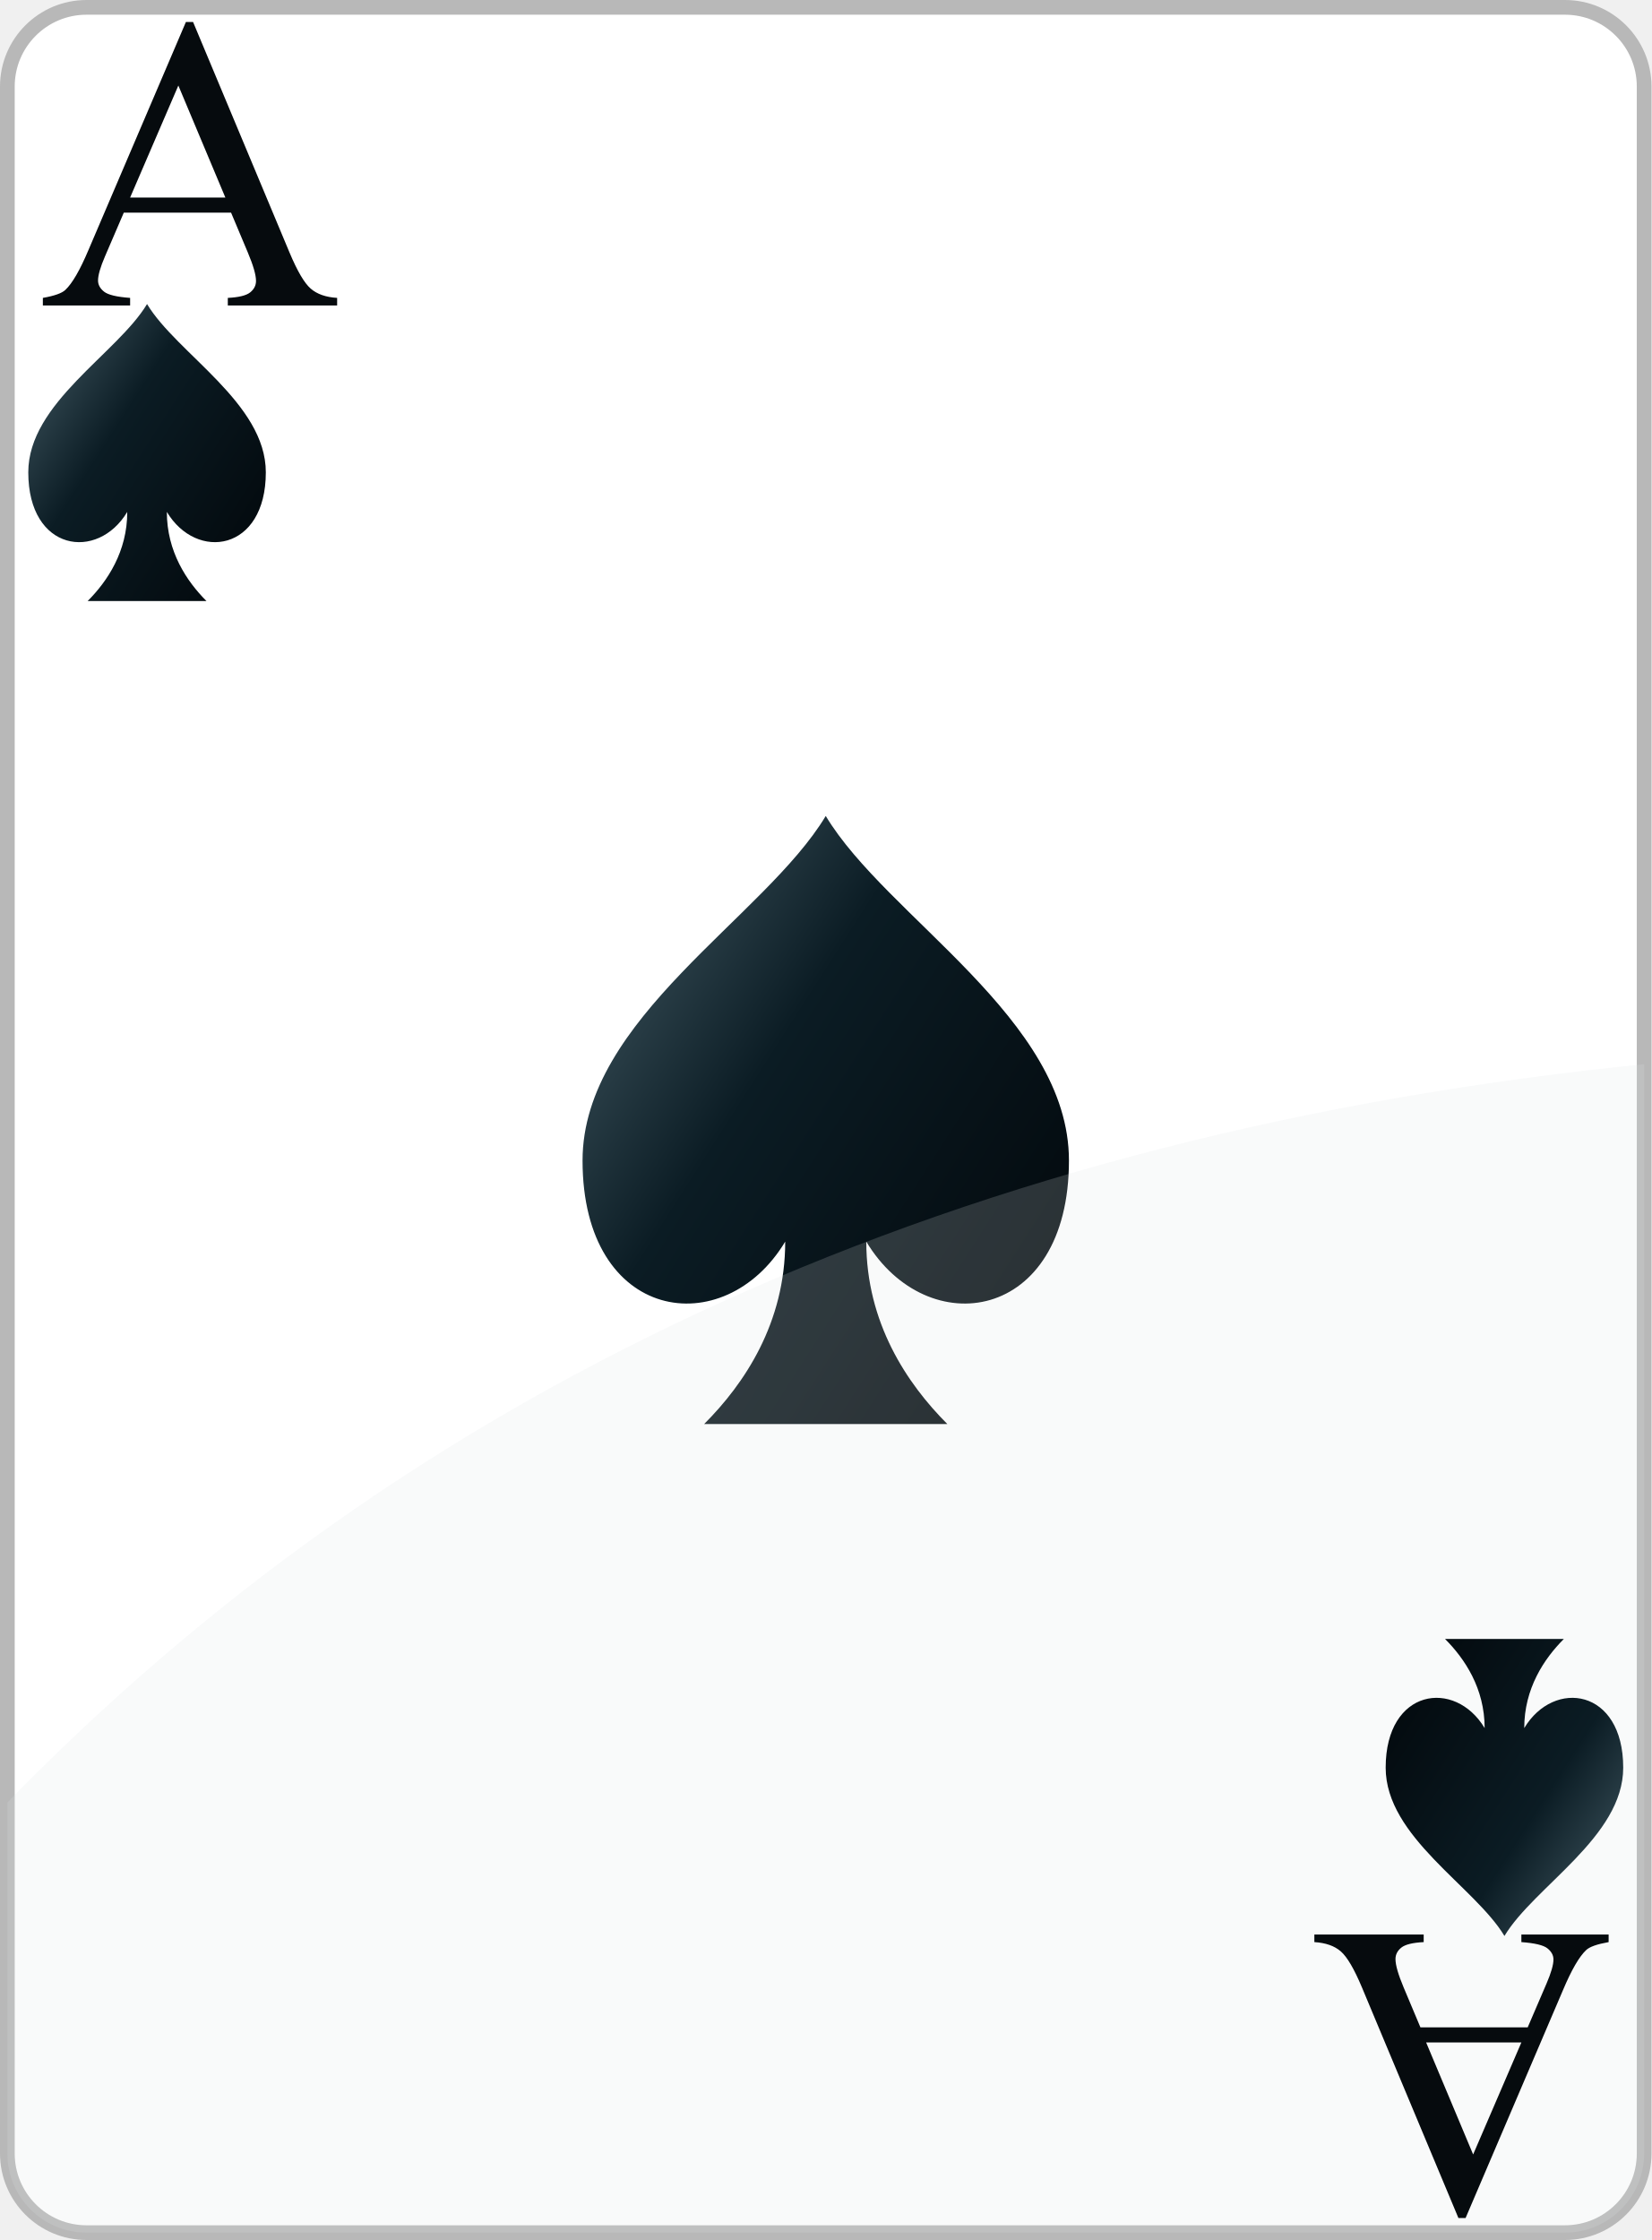
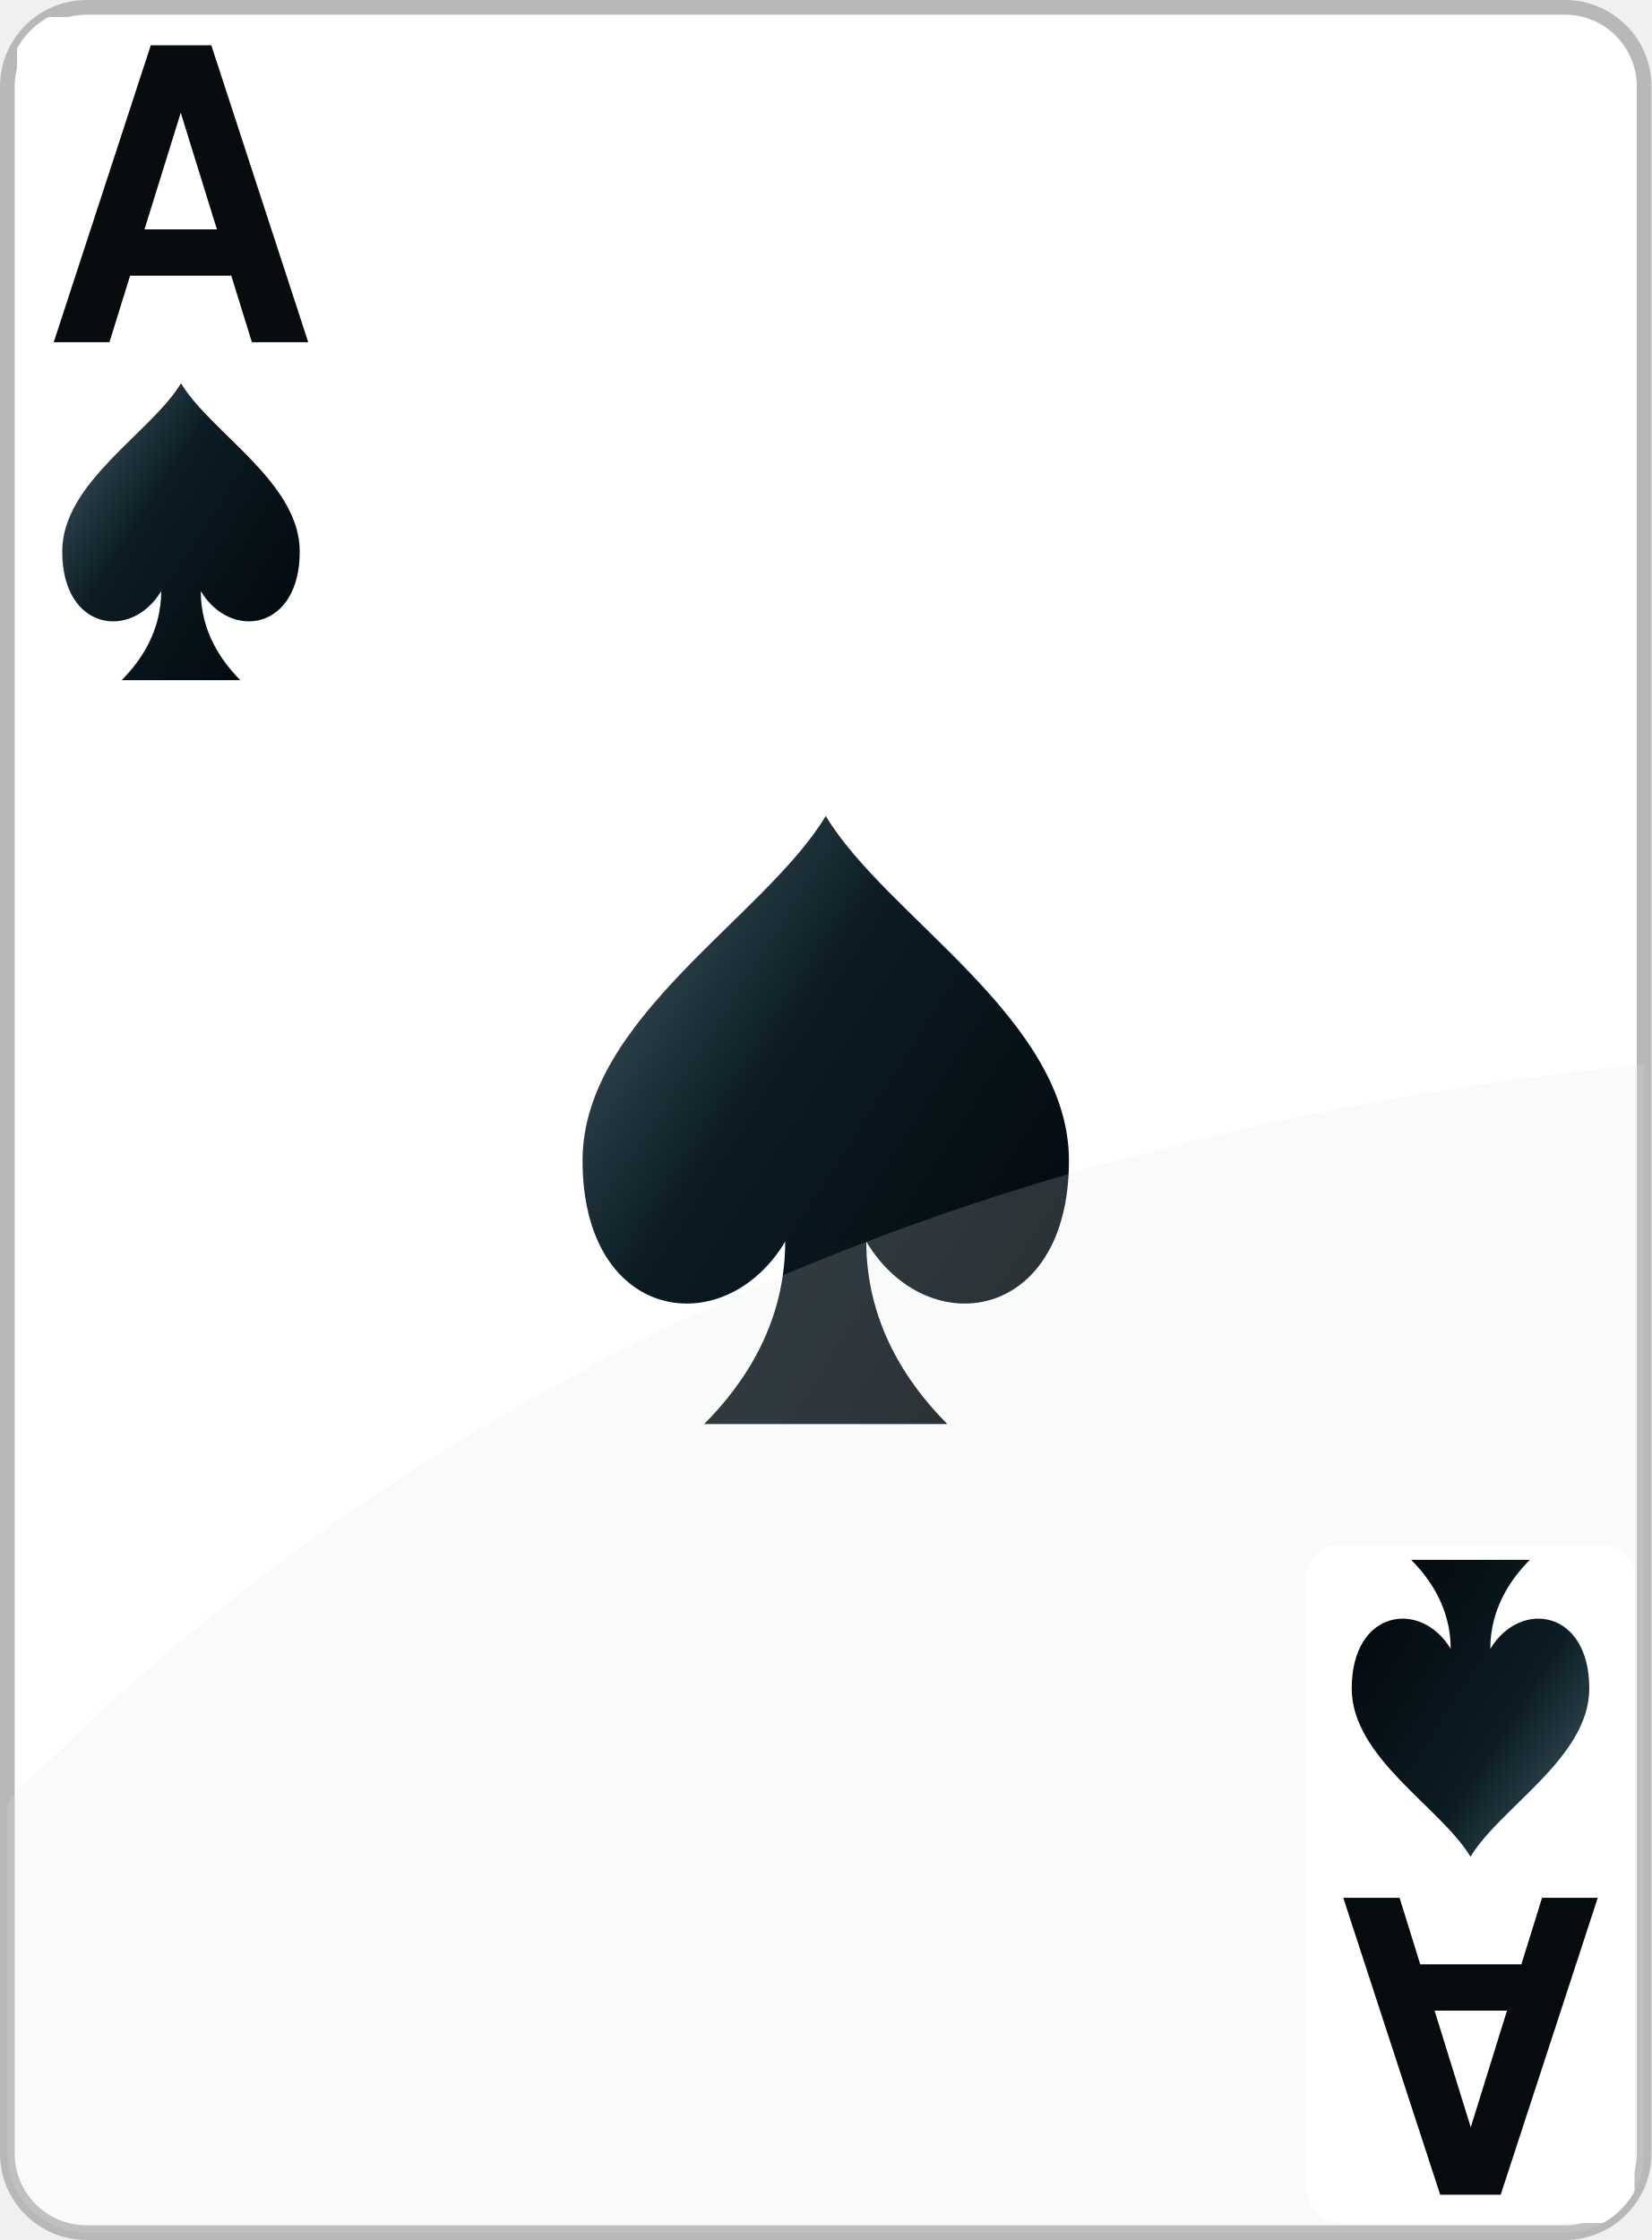
<svg xmlns="http://www.w3.org/2000/svg" xmlns:xlink="http://www.w3.org/1999/xlink" viewBox="0 0 146 198" color="#060b0e">
  <defs>
    <linearGradient id="ink" x1="0" y1="0" x2="1" y2=".8" gradientUnits="objectBoundingBox">
      <stop stop-color="#4a626c" />
      <stop offset=".43" stop-color="#0b1c24" />
      <stop offset="1" stop-color="#03090d" />
    </linearGradient>
    <path id="pip" d="M0-15C-3-10-12-5-12 2C-12 10-5 11-2 6C-2 10-4 13-6 15H6C4 13 2 10 2 6C5 11 12 10 12 2C12-5 3-10 0-15Z" fill="url(#ink)" />
    <clipPath id="card">
      <rect x=".65" y=".65" width="144.7" height="196.7" rx="7" />
    </clipPath>
    <g id="index">
-       <g fill="currentColor" transform="translate(3.5 27) scale(0.01806641 -0.01806641)">
-         <path d="M937 454H412L320 240Q286 161 286 122Q286 91 315.5 67.5Q345 44 443 37V0H16V37Q101 52 126 76Q177 124 239 271L716 1387H751L1223 259Q1280 123 1326.5 82.5Q1373 42 1456 37V0H921V37Q1002 41 1030.5 64.0Q1059 87 1059 120Q1059 164 1019 259ZM909 528 679 1076 443 528Z" transform="translate(0 0)" />
-       </g>
-       <use xlink:href="#pip" transform="translate(13 40) rotate(0) scale(0.875)" />
+       <rect x="1.5" y="1.5" width="29" height="60" rx="3" fill="#fff" />
+       <svg x="1" y="2" width="30" height="34" viewBox="0 0 32 36">
+         <path fill="currentColor" d="M4.0 30.0 13.154 2.0H18.858L28.0 30.0H22.688L15.977 8.363L9.253 30.0ZM8.021 23.727 9.343 19.359H22.25L23.548 23.727Z" />
+       </svg>
+       <use xlink:href="#pip" transform="translate(16 47) rotate(0) scale(0.875)" />
    </g>
  </defs>
  <rect x=".65" y=".65" width="144.7" height="196.7" rx="7" fill="#fff" stroke="#b8b8b8" stroke-width="1.3" />
  <g clip-path="url(#card)">
    <use xlink:href="#pip" transform="translate(73 99) rotate(0) scale(1.791667)" />
    <path d="M0 160Q55 103 146 94V198H0Z" fill="#dce2e6" opacity=".18" />
    <use xlink:href="#index" />
    <use xlink:href="#index" transform="rotate(180 73 99)" />
  </g>
</svg>
